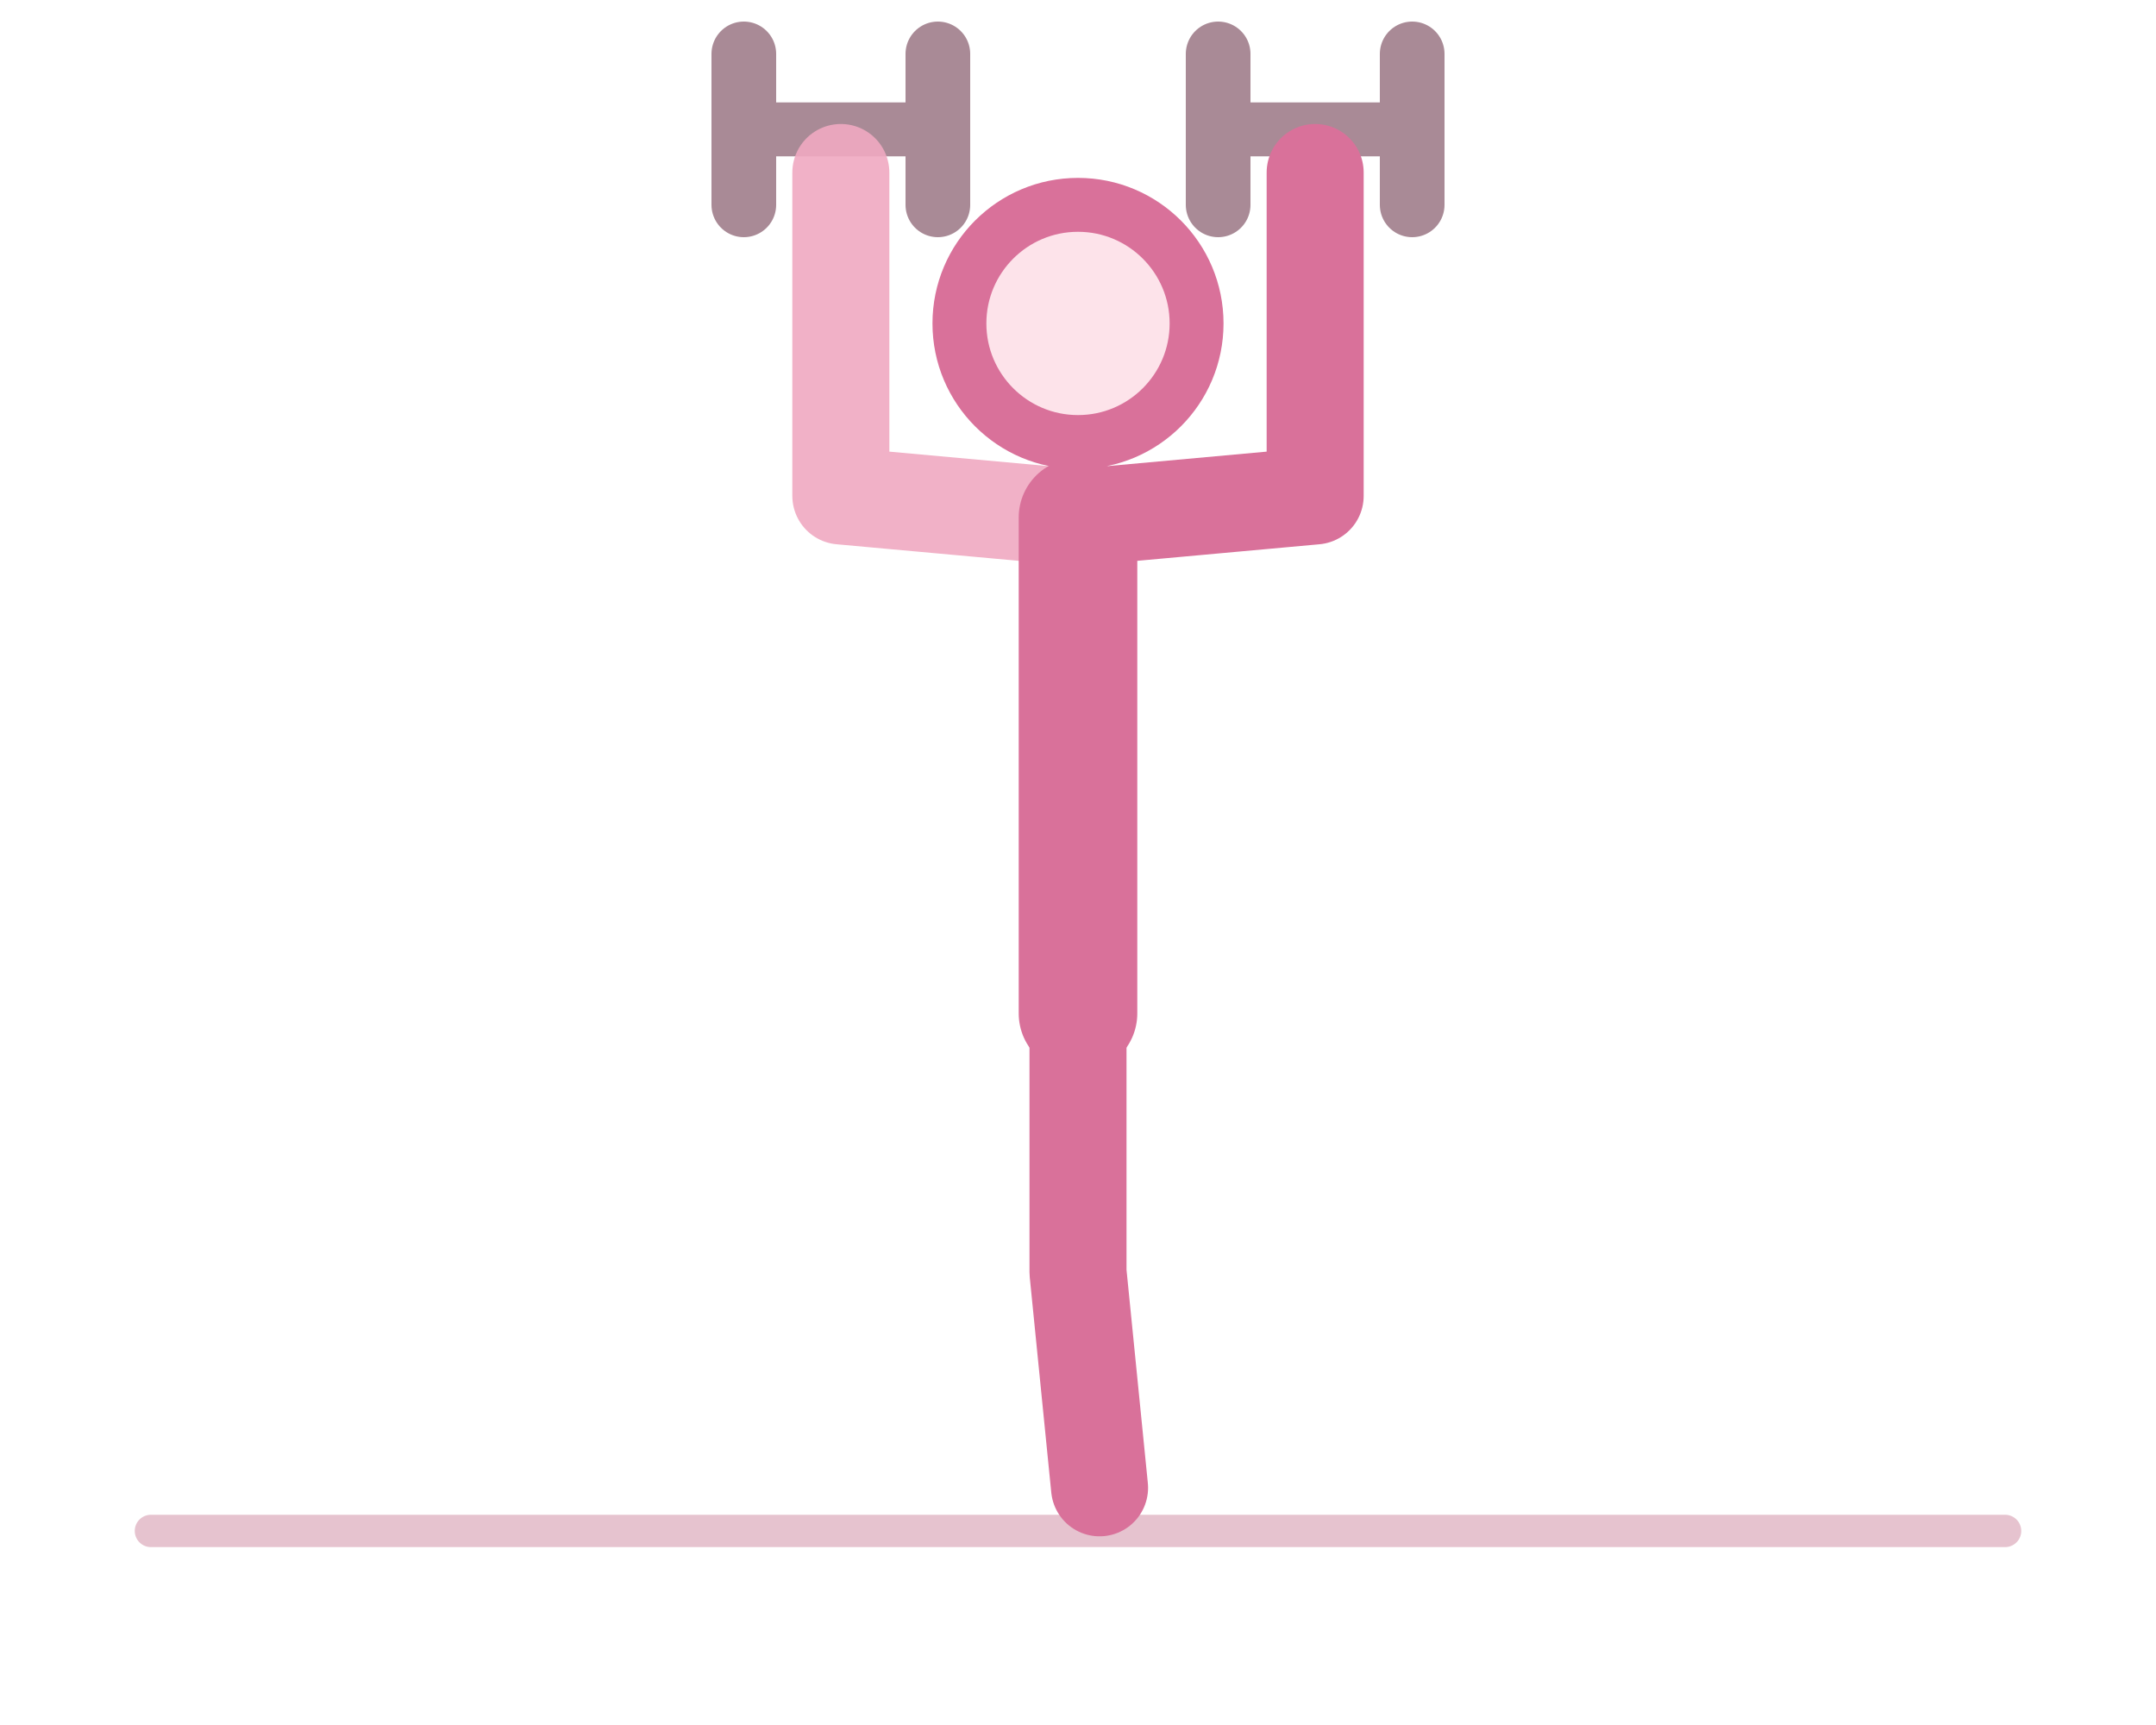
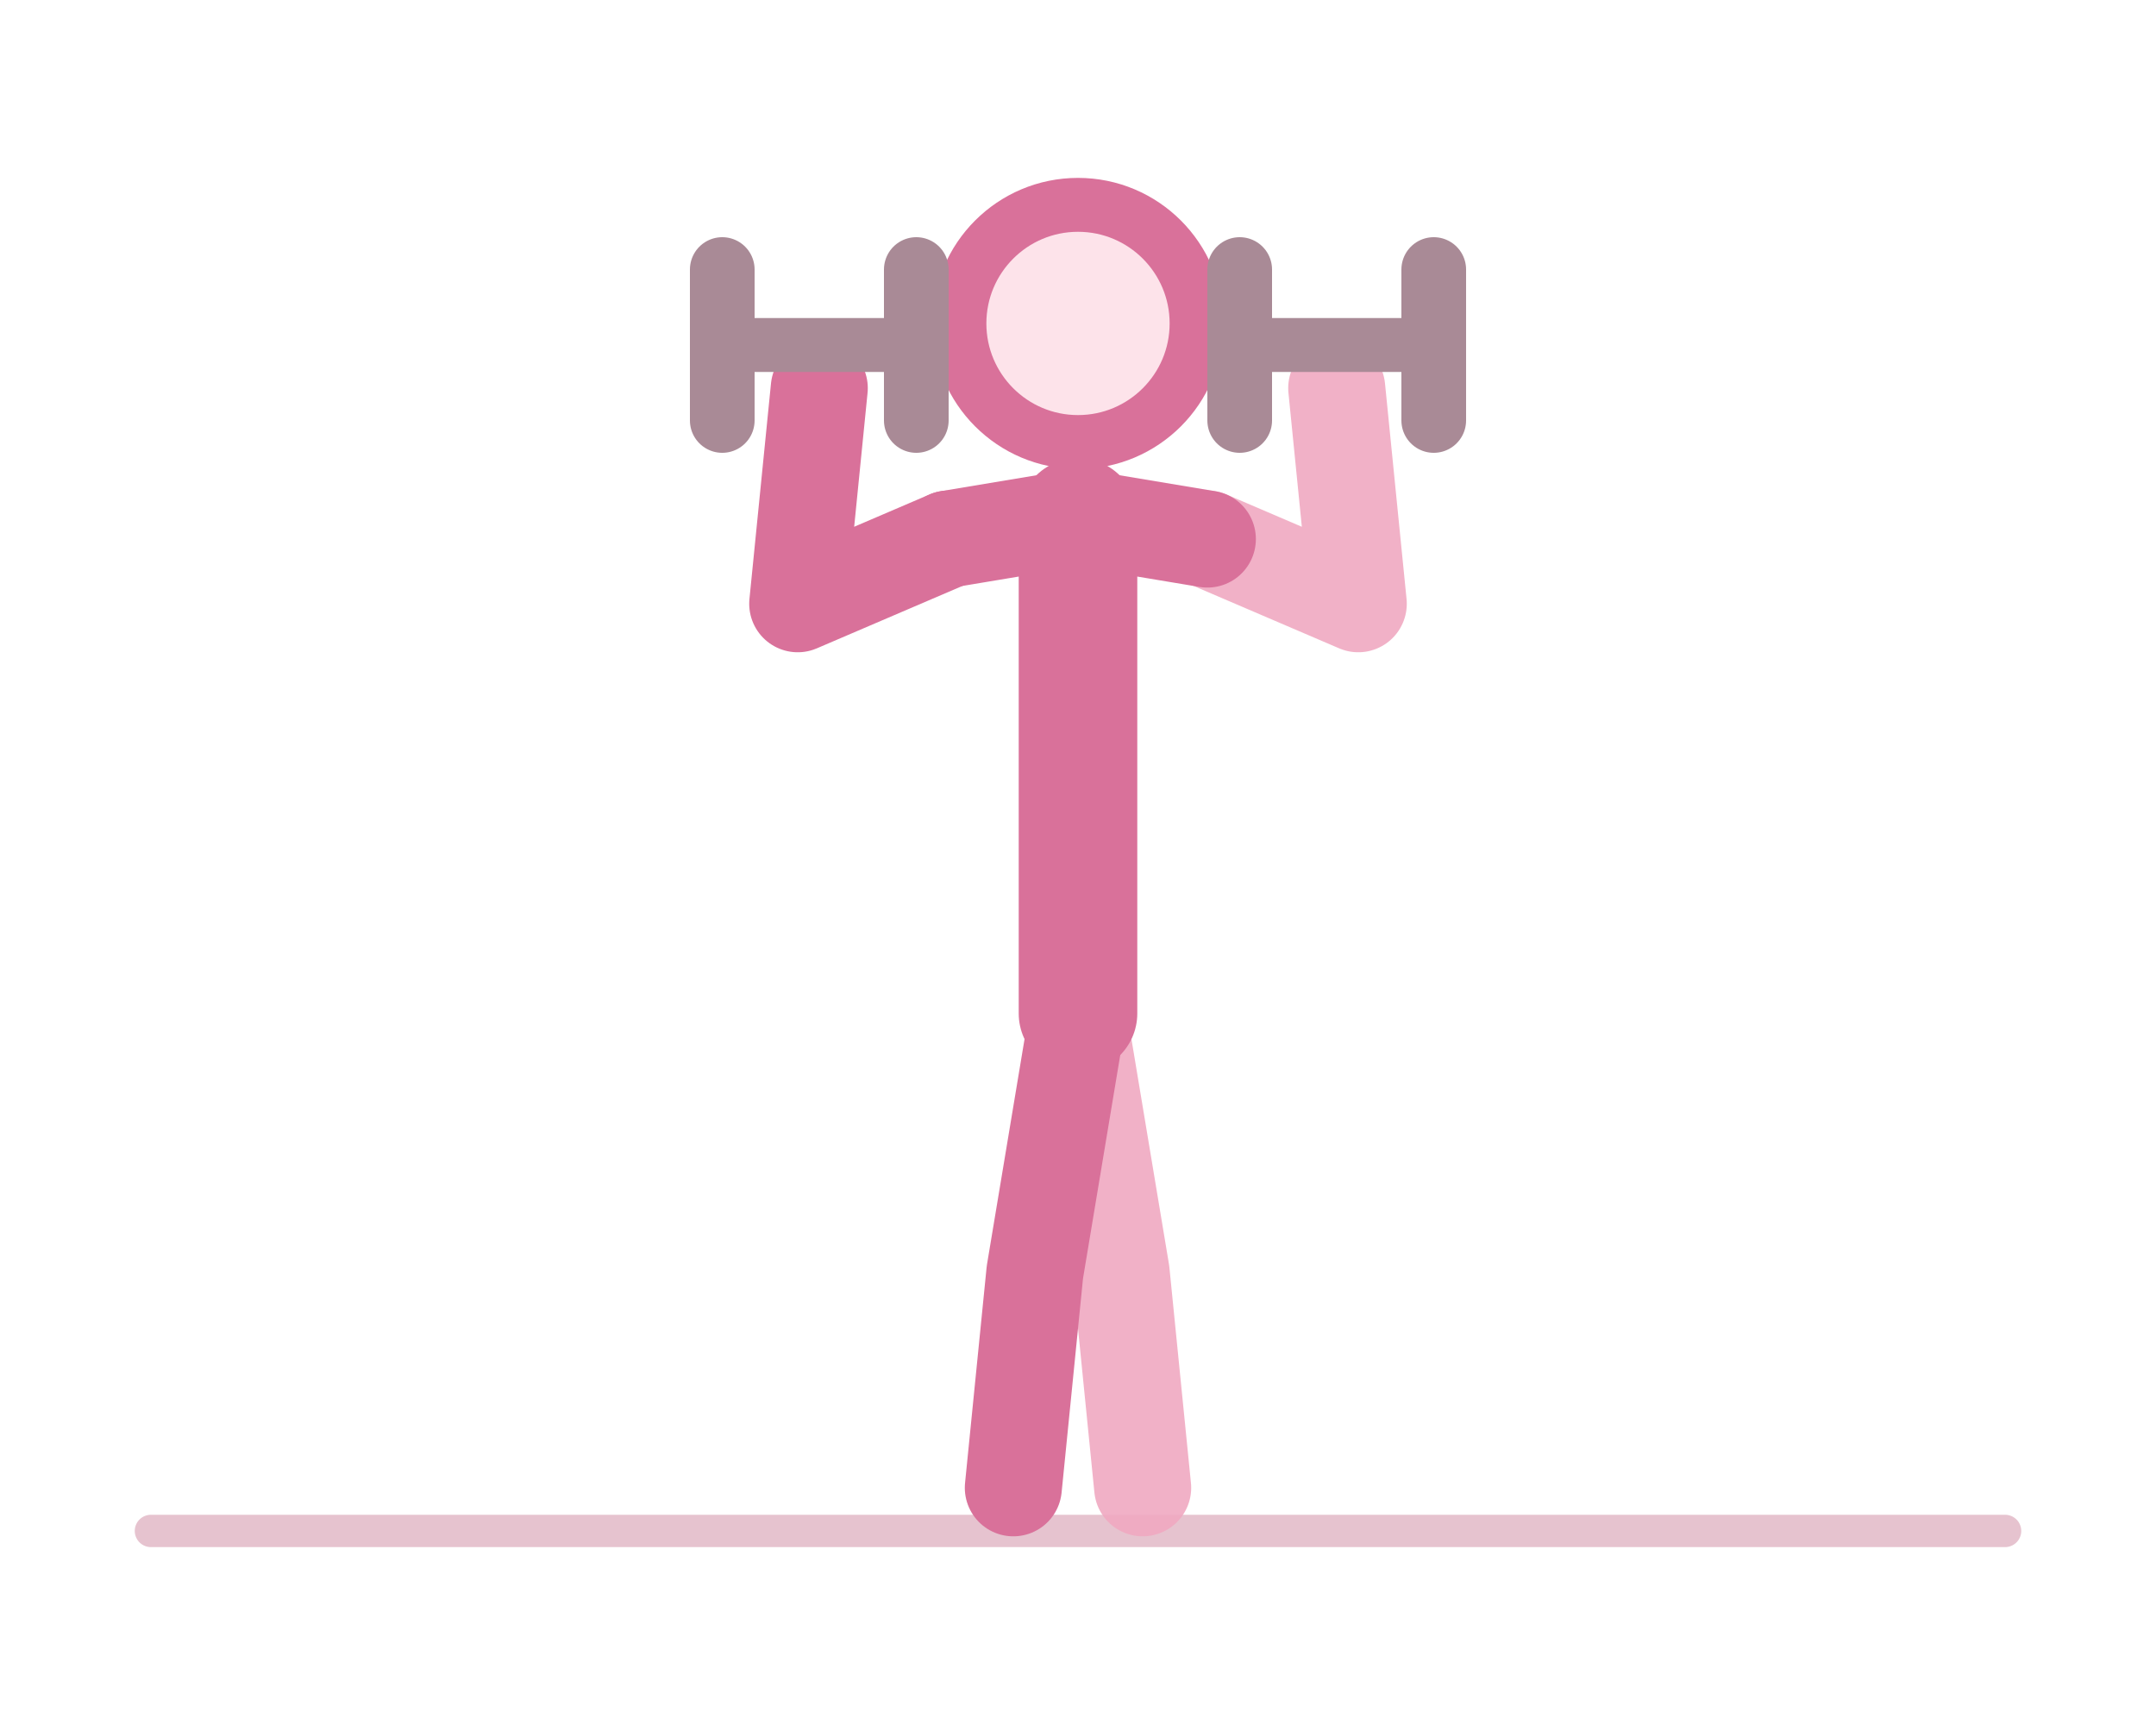
- <svg xmlns="http://www.w3.org/2000/svg" viewBox="0 0 200 160" role="img" aria-label="dumbbell-press">
+ <svg xmlns="http://www.w3.org/2000/svg" viewBox="0 0 200 160" role="img" aria-label="Spinte sopra la testa con manubri">
  <line x1="14" y1="142" x2="186" y2="142" stroke="#e6c3cf" stroke-width="3" stroke-linecap="round" />
-   <g stroke="#a98a96" stroke-linecap="round">
-     <line x1="113" y1="12" x2="131" y2="12" stroke-width="5" />
-     <line x1="113" y1="5" x2="113" y2="19" stroke-width="6" />
-     <line x1="131" y1="5" x2="131" y2="19" stroke-width="6" />
+   <polyline points="100,94 104,118 106,138" fill="none" stroke="#f0a9c1" stroke-width="9" stroke-linecap="round" stroke-linejoin="round" opacity="0.9" />
+   <polyline points="112,50 126,56 124,36" fill="none" stroke="#f0a9c1" stroke-width="9" stroke-linecap="round" stroke-linejoin="round" opacity="0.9">
+     <animate attributeName="points" values="112,50 126,56 124,36;112,50 122,34 120,12;112,50 126,56 124,36" dur="3s" repeatCount="indefinite" calcMode="spline" keyTimes="0;0.5;1" keySplines="0.42 0 0.58 1;0.42 0 0.58 1" />
+   </polyline>
+   <polyline points="100,48 100,94" fill="none" stroke="#d9719a" stroke-width="11" stroke-linecap="round" stroke-linejoin="round" />
+   <polyline points="112,50 100,48 88,50" fill="none" stroke="#d9719a" stroke-width="9" stroke-linecap="round" stroke-linejoin="round" />
+   <polyline points="100,94 96,118 94,138" fill="none" stroke="#d9719a" stroke-width="9" stroke-linecap="round" stroke-linejoin="round" />
+   <polyline points="88,50 74,56 76,36" fill="none" stroke="#d9719a" stroke-width="9" stroke-linecap="round" stroke-linejoin="round">
+     <animate attributeName="points" values="88,50 74,56 76,36;88,50 78,34 80,12;88,50 74,56 76,36" dur="3s" repeatCount="indefinite" calcMode="spline" keyTimes="0;0.5;1" keySplines="0.42 0 0.58 1;0.42 0 0.58 1" />
+   </polyline>
+   <circle cx="100" cy="30" r="11" fill="#fde3ea" stroke="#d9719a" stroke-width="5" />
+   <g>
+     <g stroke="#a98a96" stroke-linecap="round">
+       <line x1="67" y1="32" x2="85" y2="32" stroke-width="5" />
+       <line x1="67" y1="25" x2="67" y2="39" stroke-width="6" />
+       <line x1="85" y1="25" x2="85" y2="39" stroke-width="6" />
+     </g>
+     <animateTransform attributeName="transform" type="translate" values="0,0;4,-24;0,0" dur="3s" repeatCount="indefinite" calcMode="spline" keyTimes="0;0.5;1" keySplines="0.42 0 0.58 1;0.42 0 0.58 1" />
  </g>
-   <g stroke="#a98a96" stroke-linecap="round">
-     <line x1="69" y1="12" x2="87" y2="12" stroke-width="5" />
-     <line x1="69" y1="5" x2="69" y2="19" stroke-width="6" />
-     <line x1="87" y1="5" x2="87" y2="19" stroke-width="6" />
+   <g>
+     <g stroke="#a98a96" stroke-linecap="round">
+       <line x1="115" y1="32" x2="133" y2="32" stroke-width="5" />
+       <line x1="115" y1="25" x2="115" y2="39" stroke-width="6" />
+       <line x1="133" y1="25" x2="133" y2="39" stroke-width="6" />
+     </g>
+     <animateTransform attributeName="transform" type="translate" values="0,0;-4,-24;0,0" dur="3s" repeatCount="indefinite" calcMode="spline" keyTimes="0;0.5;1" keySplines="0.42 0 0.58 1;0.42 0 0.58 1" />
  </g>
-   <polyline points="100,48 78,46 78,16" fill="none" stroke="#f0a9c1" stroke-width="9" stroke-linecap="round" stroke-linejoin="round" opacity="0.9" />
-   <polyline points="100,48 100,94" fill="none" stroke="#d9719a" stroke-width="11" stroke-linecap="round" stroke-linejoin="round" opacity="1" />
-   <polyline points="100,94 100,118 102,138" fill="none" stroke="#d9719a" stroke-width="9" stroke-linecap="round" stroke-linejoin="round" opacity="1" />
-   <polyline points="100,48 122,46 122,16" fill="none" stroke="#d9719a" stroke-width="9" stroke-linecap="round" stroke-linejoin="round" opacity="1" />
-   <circle cx="100" cy="30" r="11" fill="#fde3ea" stroke="#d9719a" stroke-width="5" />
</svg>
